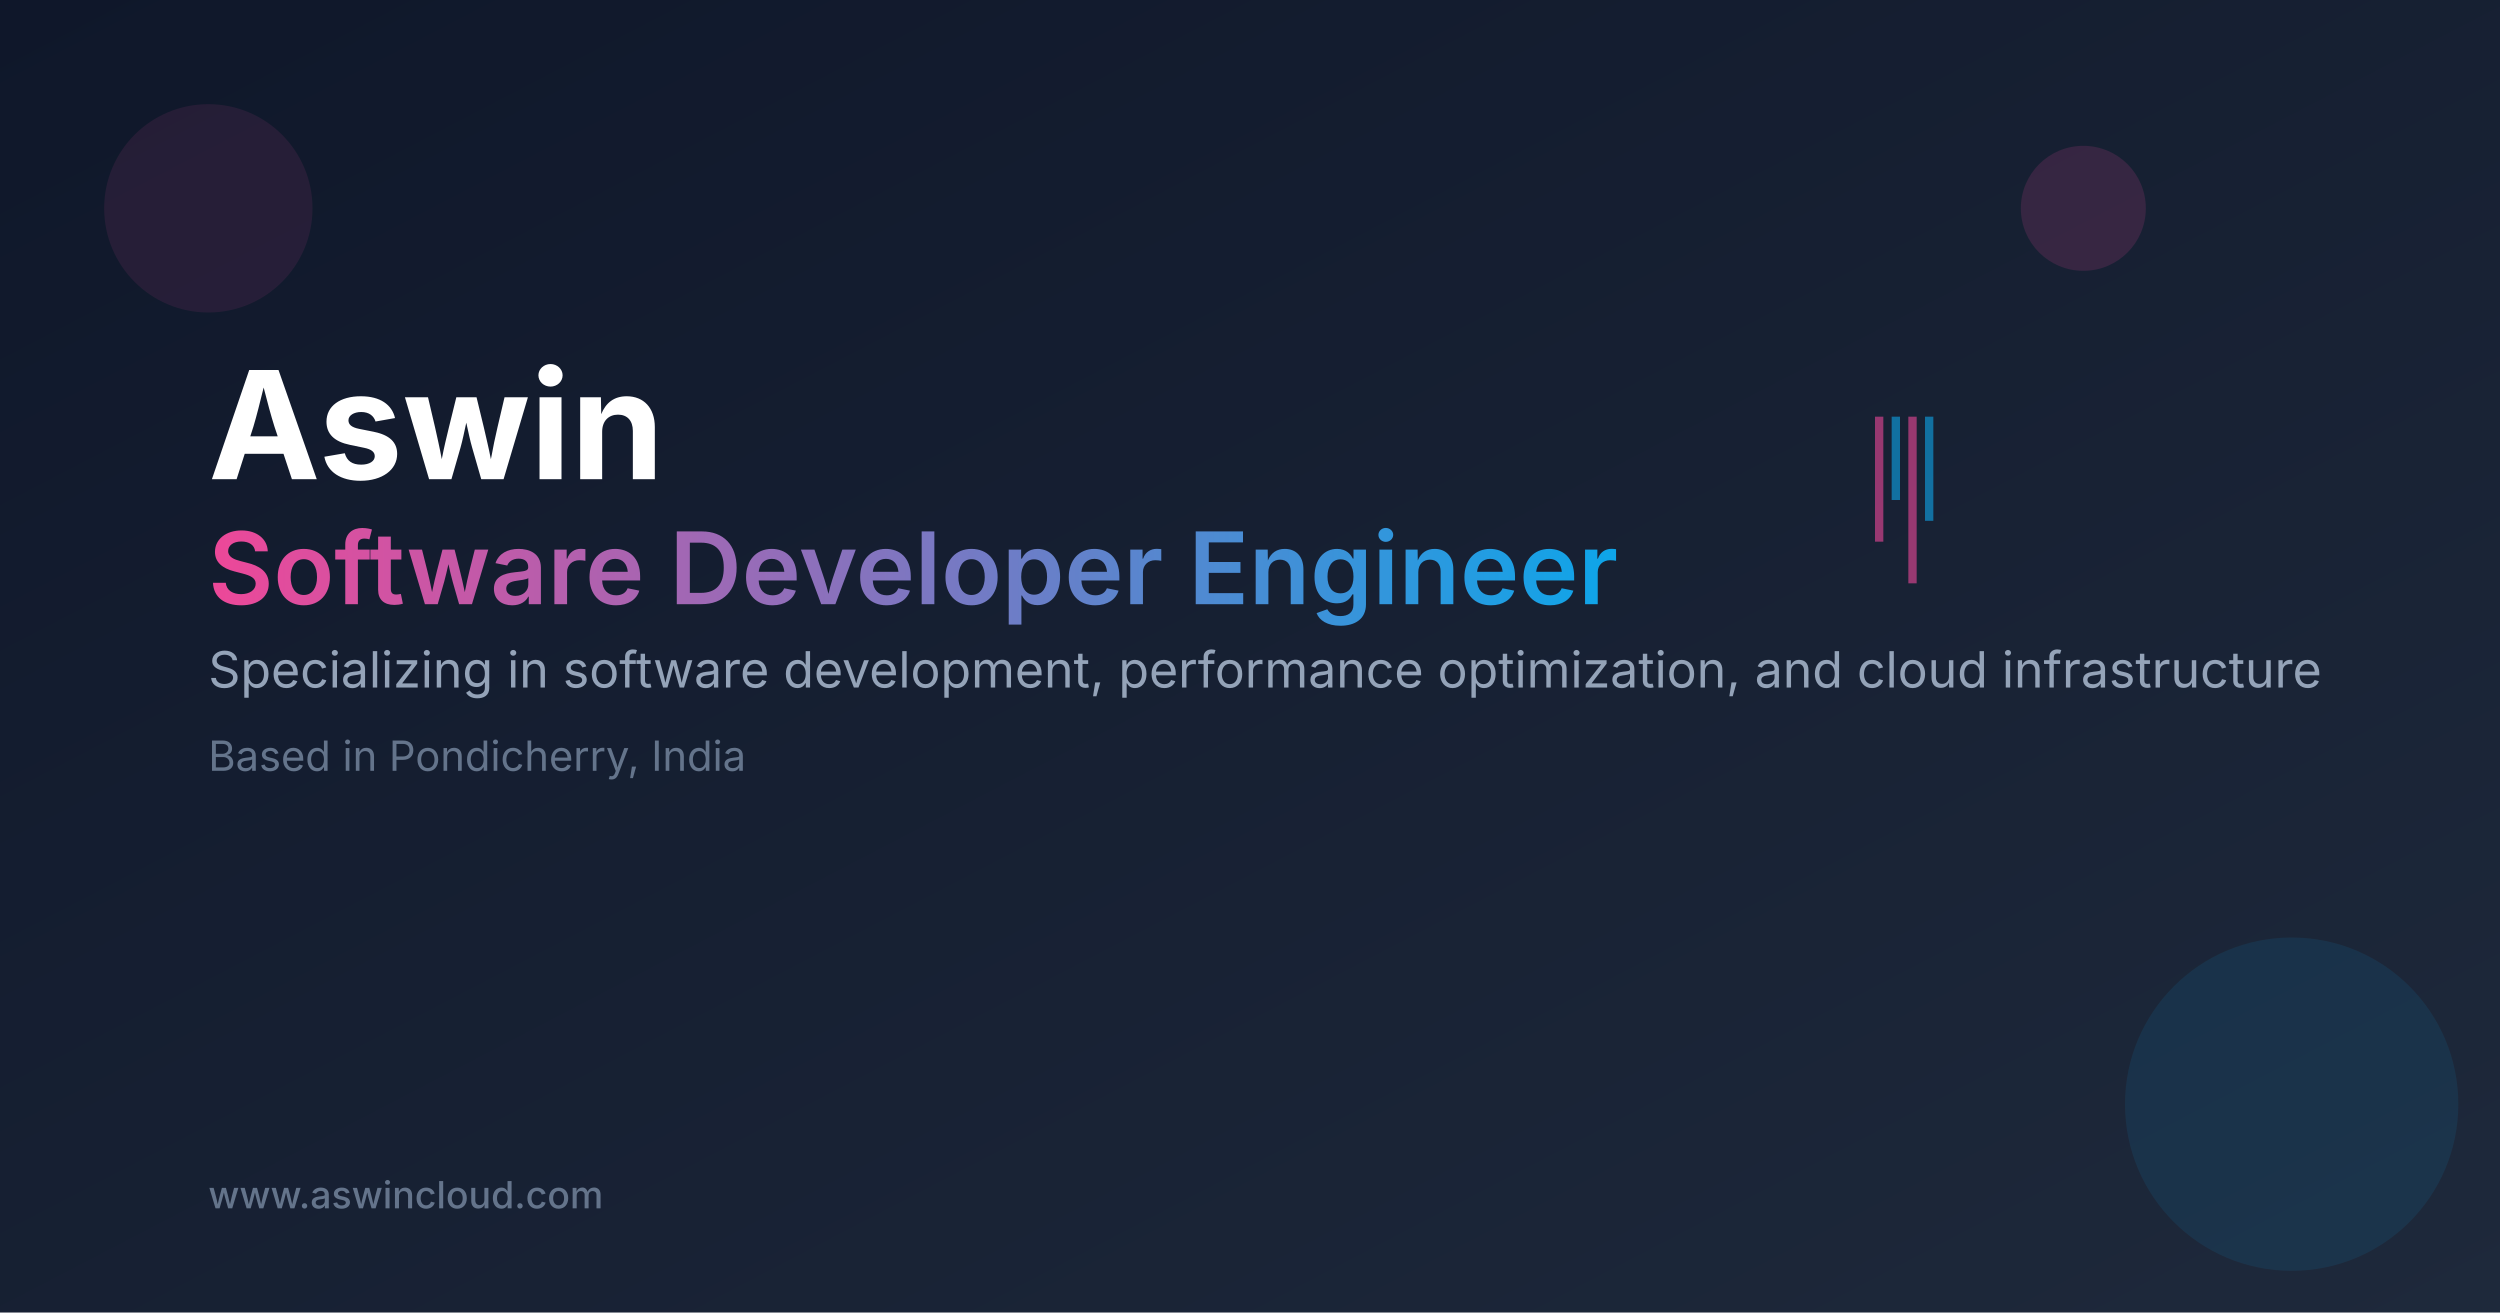
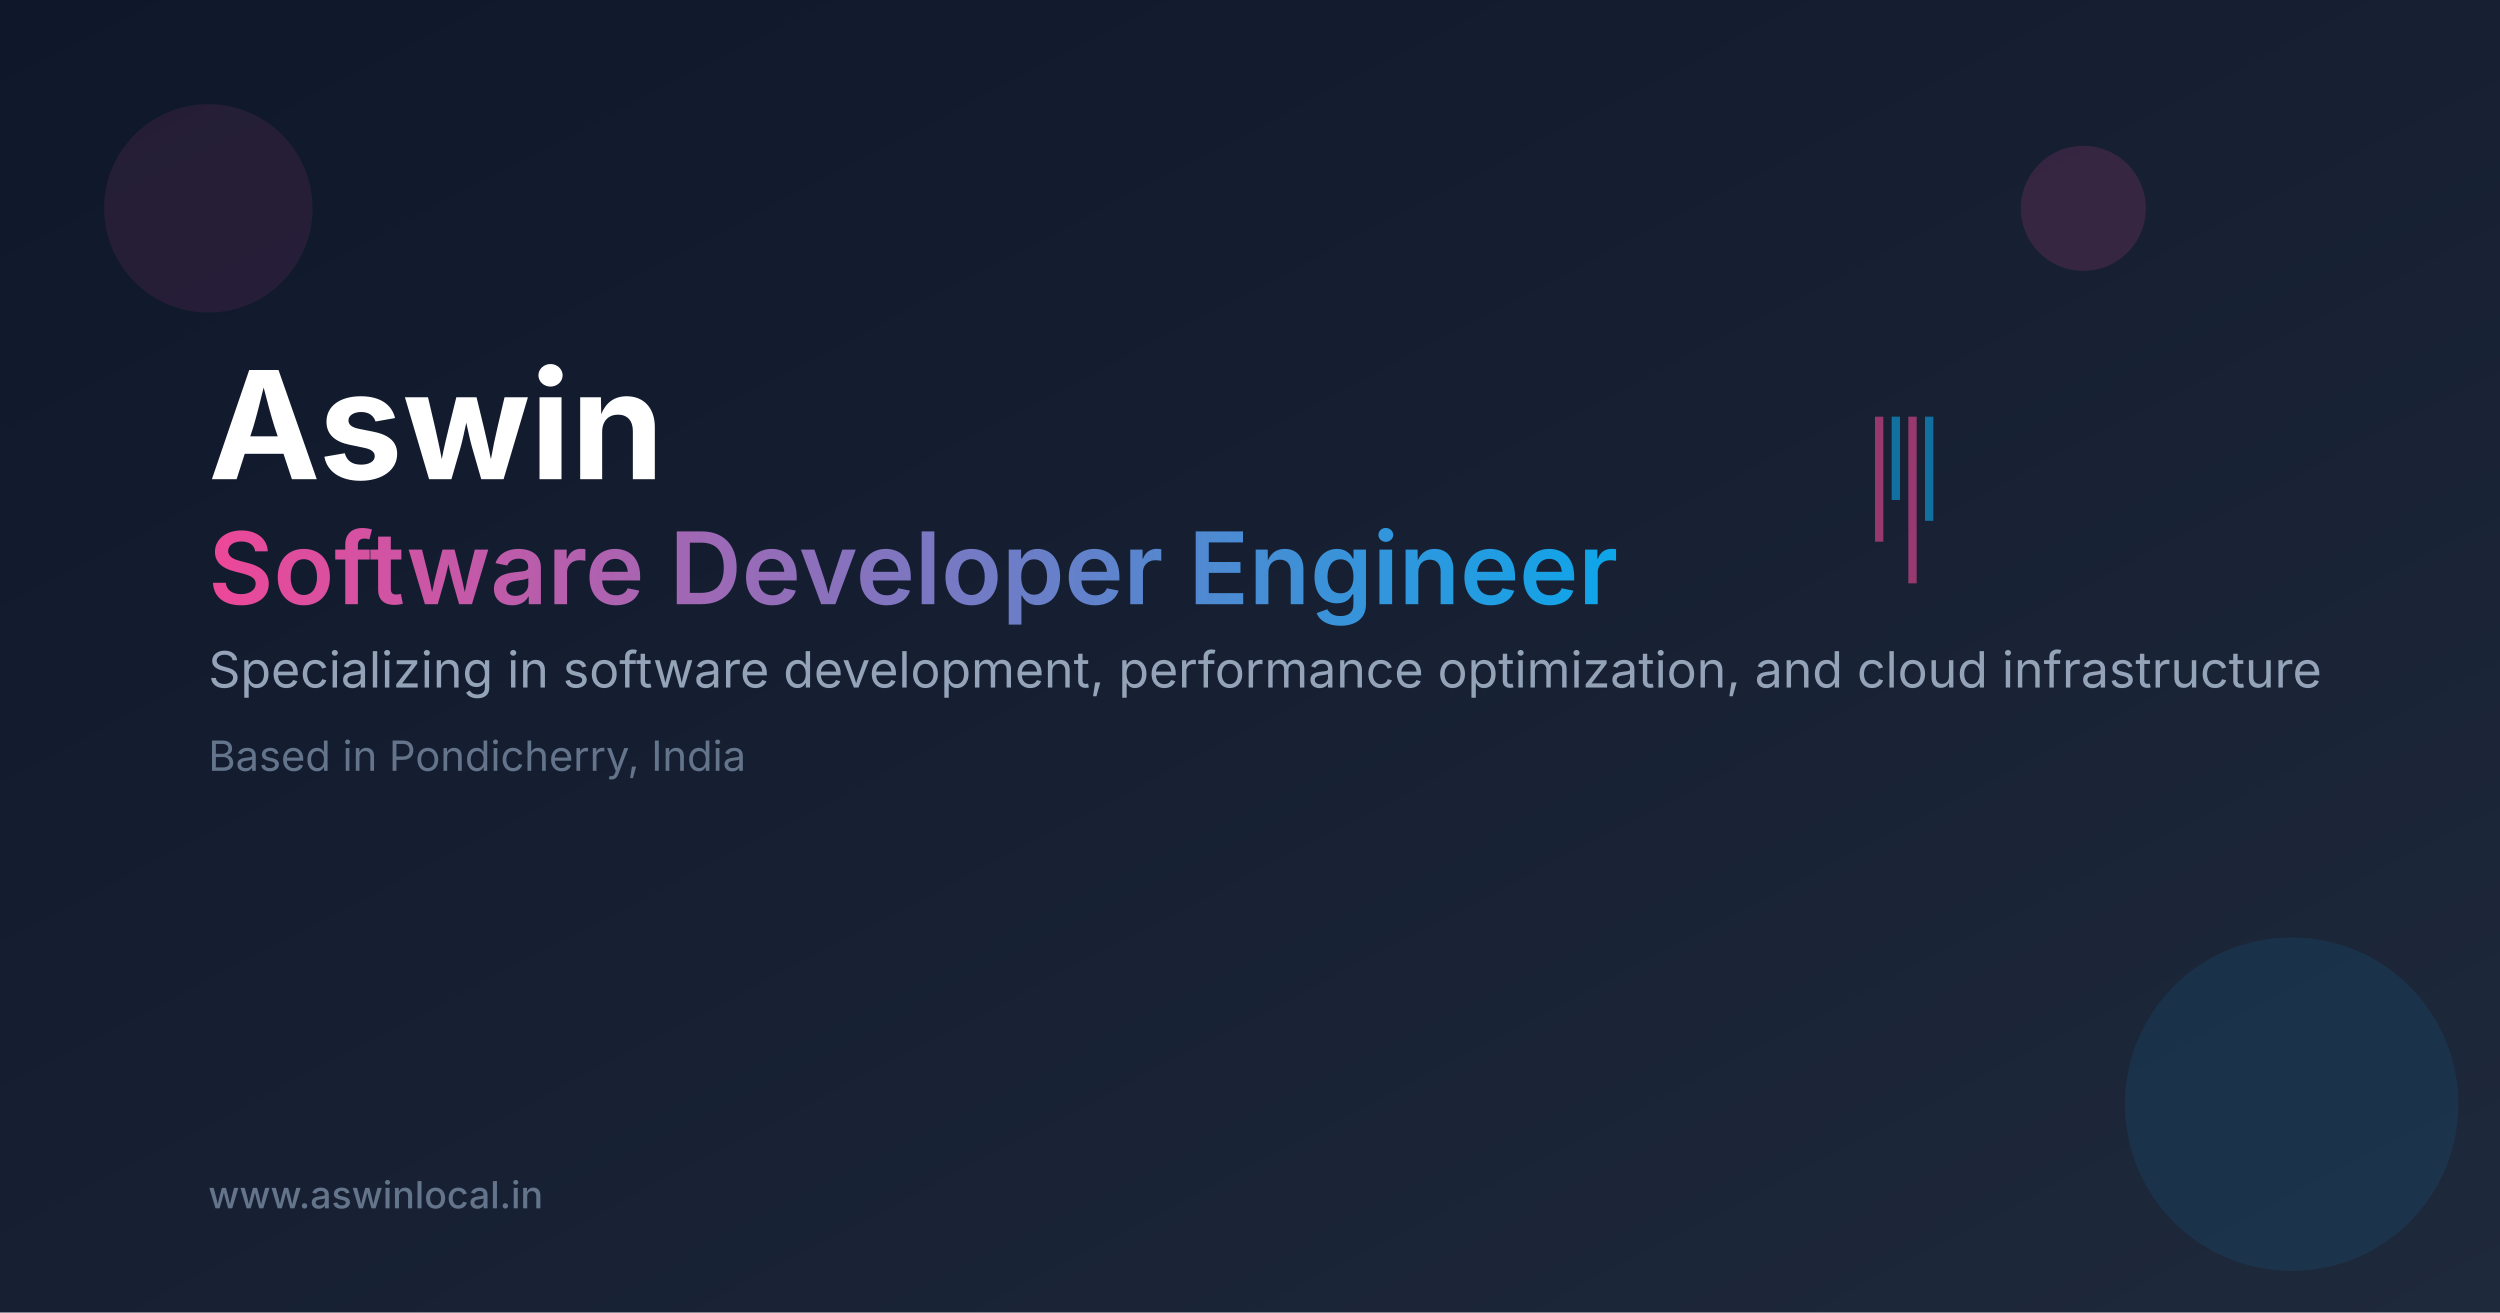
<svg xmlns="http://www.w3.org/2000/svg" width="1200" height="630" viewBox="0 0 1200 630" fill="none">
  <defs>
    <linearGradient id="bg" x1="0%" y1="0%" x2="100%" y2="100%">
      <stop offset="0%" style="stop-color:#0f172a;stop-opacity:1" />
      <stop offset="100%" style="stop-color:#1e293b;stop-opacity:1" />
    </linearGradient>
    <linearGradient id="text" x1="0%" y1="0%" x2="100%" y2="0%">
      <stop offset="0%" style="stop-color:#ec4899;stop-opacity:1" />
      <stop offset="100%" style="stop-color:#0ea5e9;stop-opacity:1" />
    </linearGradient>
  </defs>
  <rect width="1200" height="630" fill="url(#bg)" />
  <circle cx="100" cy="100" r="50" fill="#ec4899" opacity="0.1" />
  <circle cx="1100" cy="530" r="80" fill="#0ea5e9" opacity="0.1" />
  <circle cx="1000" cy="100" r="30" fill="#ec4899" opacity="0.15" />
  <g transform="translate(100, 150)">
    <text x="0" y="80" font-family="Inter, system-ui, sans-serif" font-size="72" font-weight="700" fill="white">
      Aswin
    </text>
    <text x="0" y="140" font-family="Inter, system-ui, sans-serif" font-size="48" font-weight="600" fill="url(#text)">
      Software Developer Engineer
    </text>
    <text x="0" y="180" font-family="Inter, system-ui, sans-serif" font-size="24" font-weight="400" fill="#94a3b8">
      Specializing in software development, performance optimization, and cloud infrastructure
    </text>
    <text x="0" y="220" font-family="Inter, system-ui, sans-serif" font-size="20" font-weight="400" fill="#64748b">
      Based in Pondicherry, India
    </text>
  </g>
  <g transform="translate(900, 200)">
    <rect x="0" y="0" width="4" height="60" fill="#ec4899" opacity="0.6" />
    <rect x="8" y="0" width="4" height="40" fill="#0ea5e9" opacity="0.6" />
    <rect x="16" y="0" width="4" height="80" fill="#ec4899" opacity="0.6" />
    <rect x="24" y="0" width="4" height="50" fill="#0ea5e9" opacity="0.6" />
  </g>
  <text x="100" y="580" font-family="Inter, system-ui, sans-serif" font-size="18" font-weight="500" fill="#64748b">
-     www.aswincloud.com
+     www.aswinlocal.in
  </text>
</svg>
